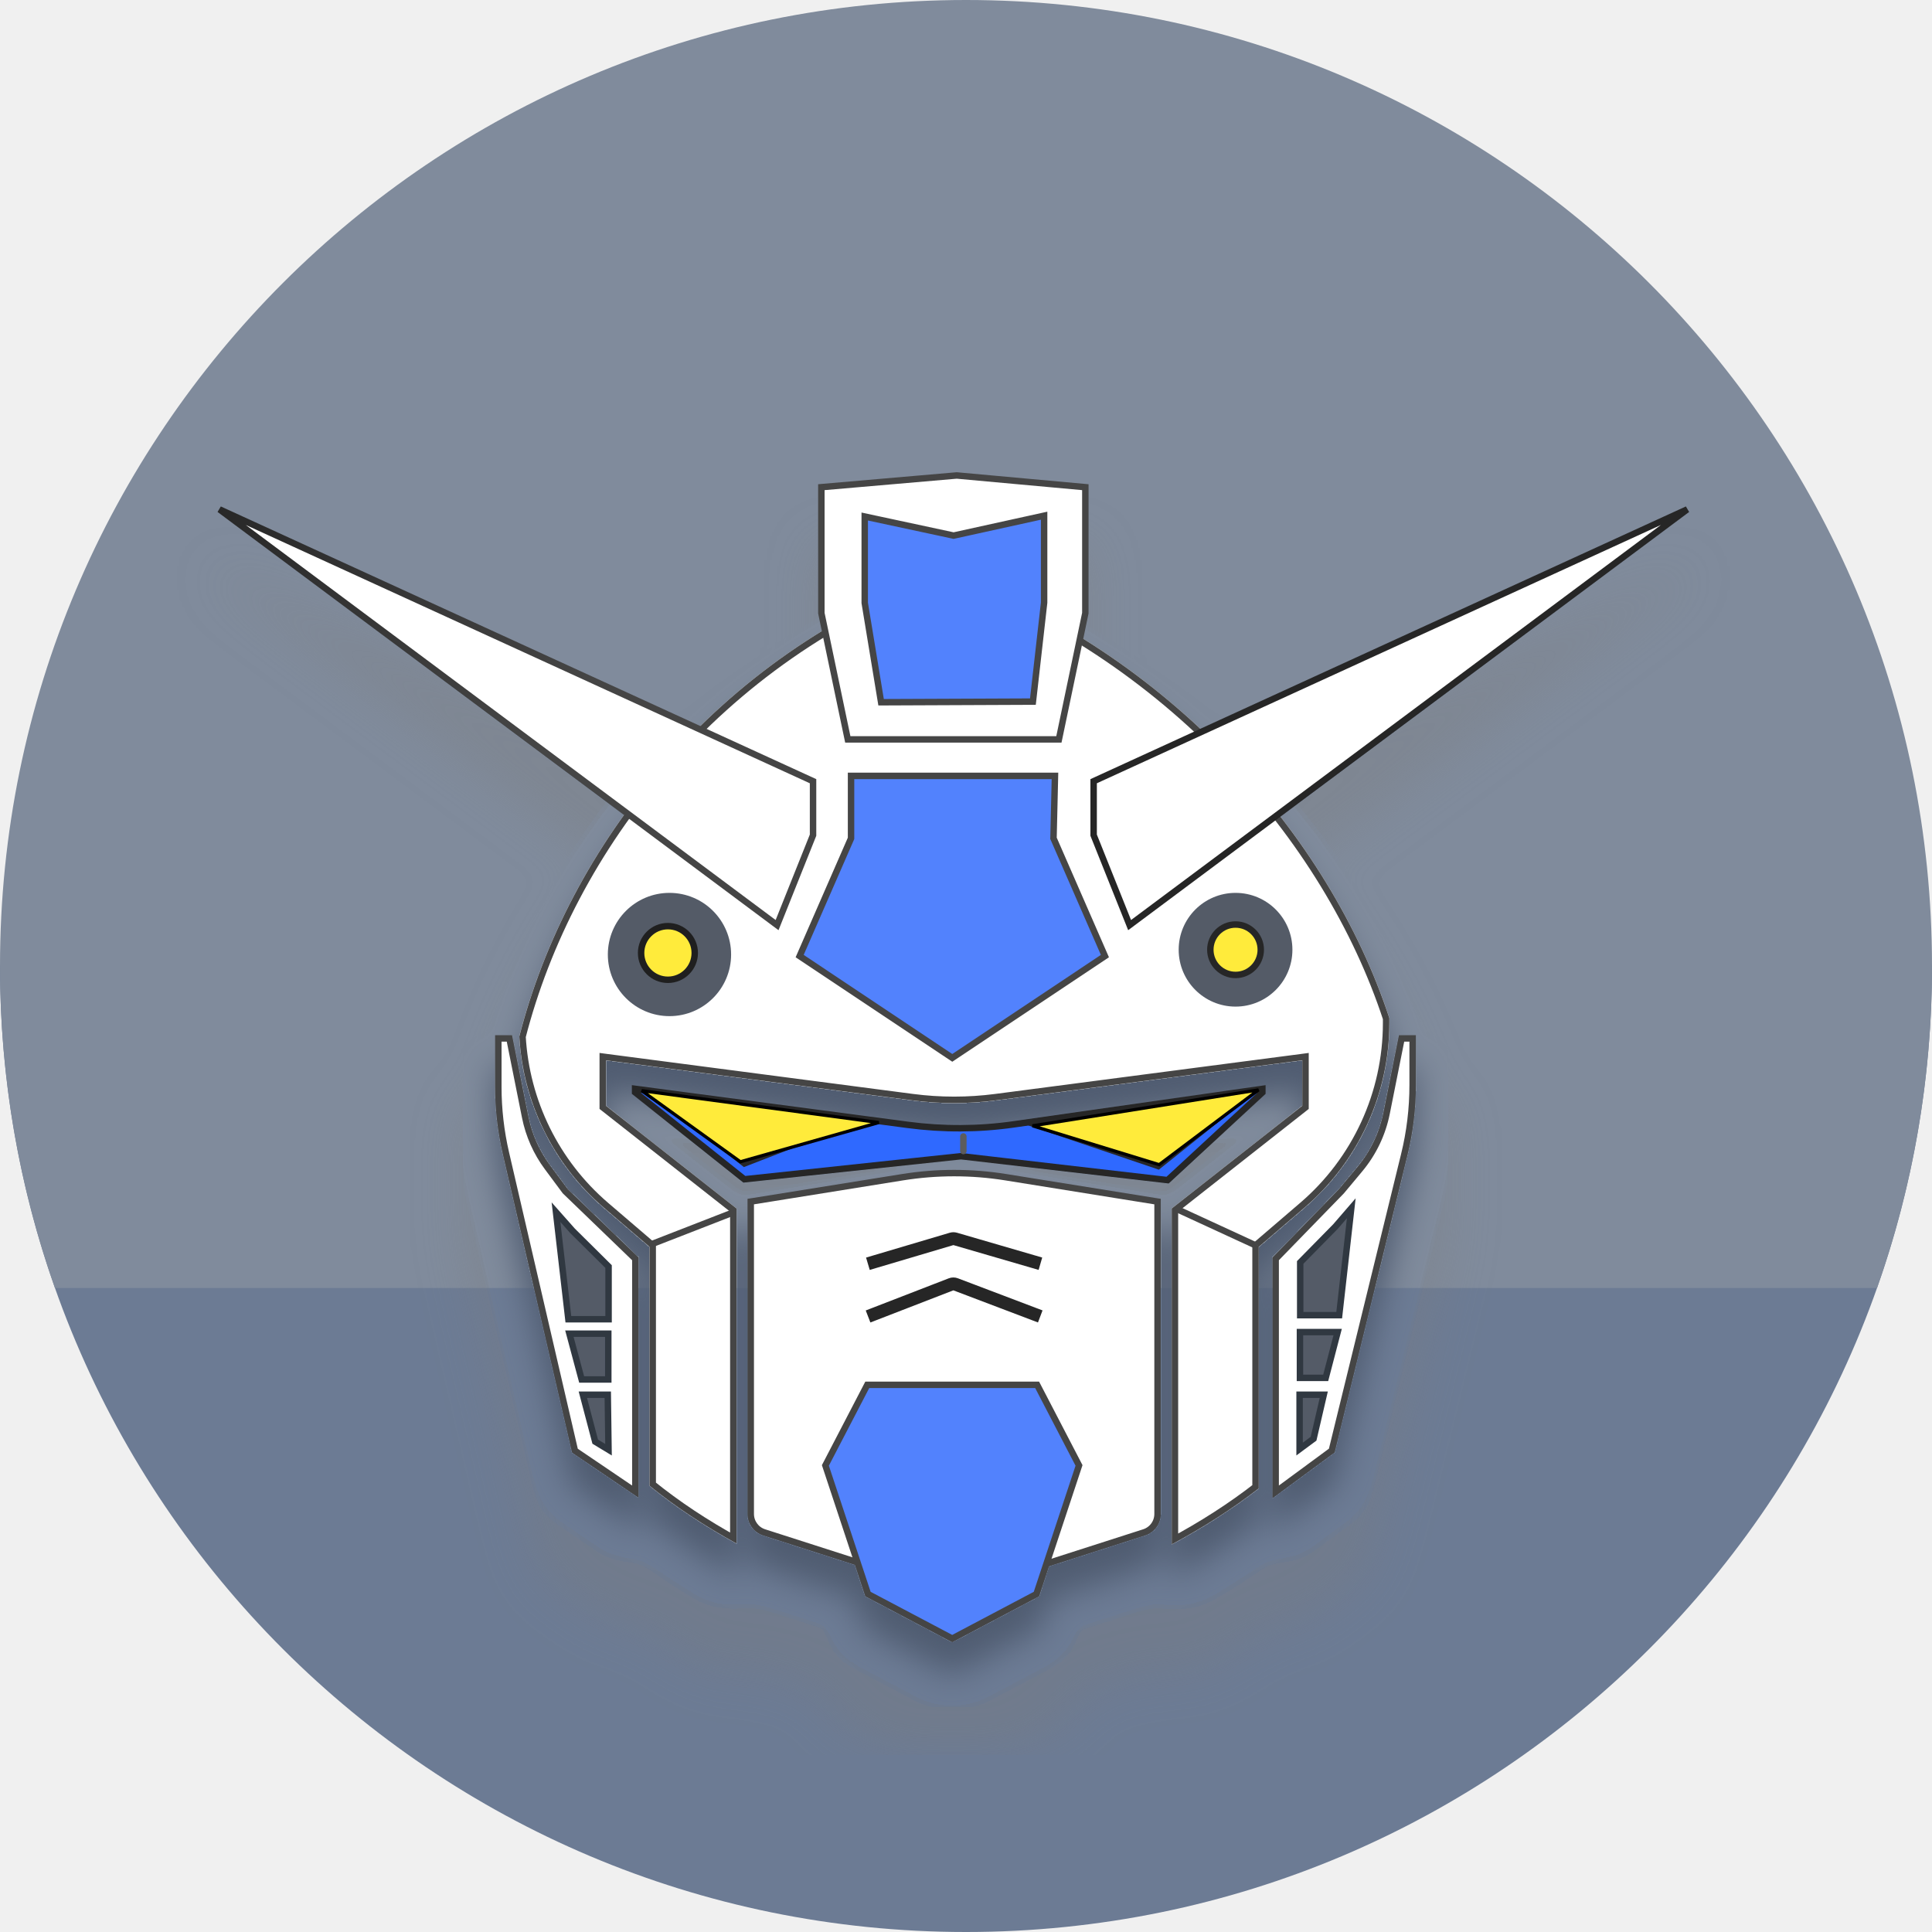
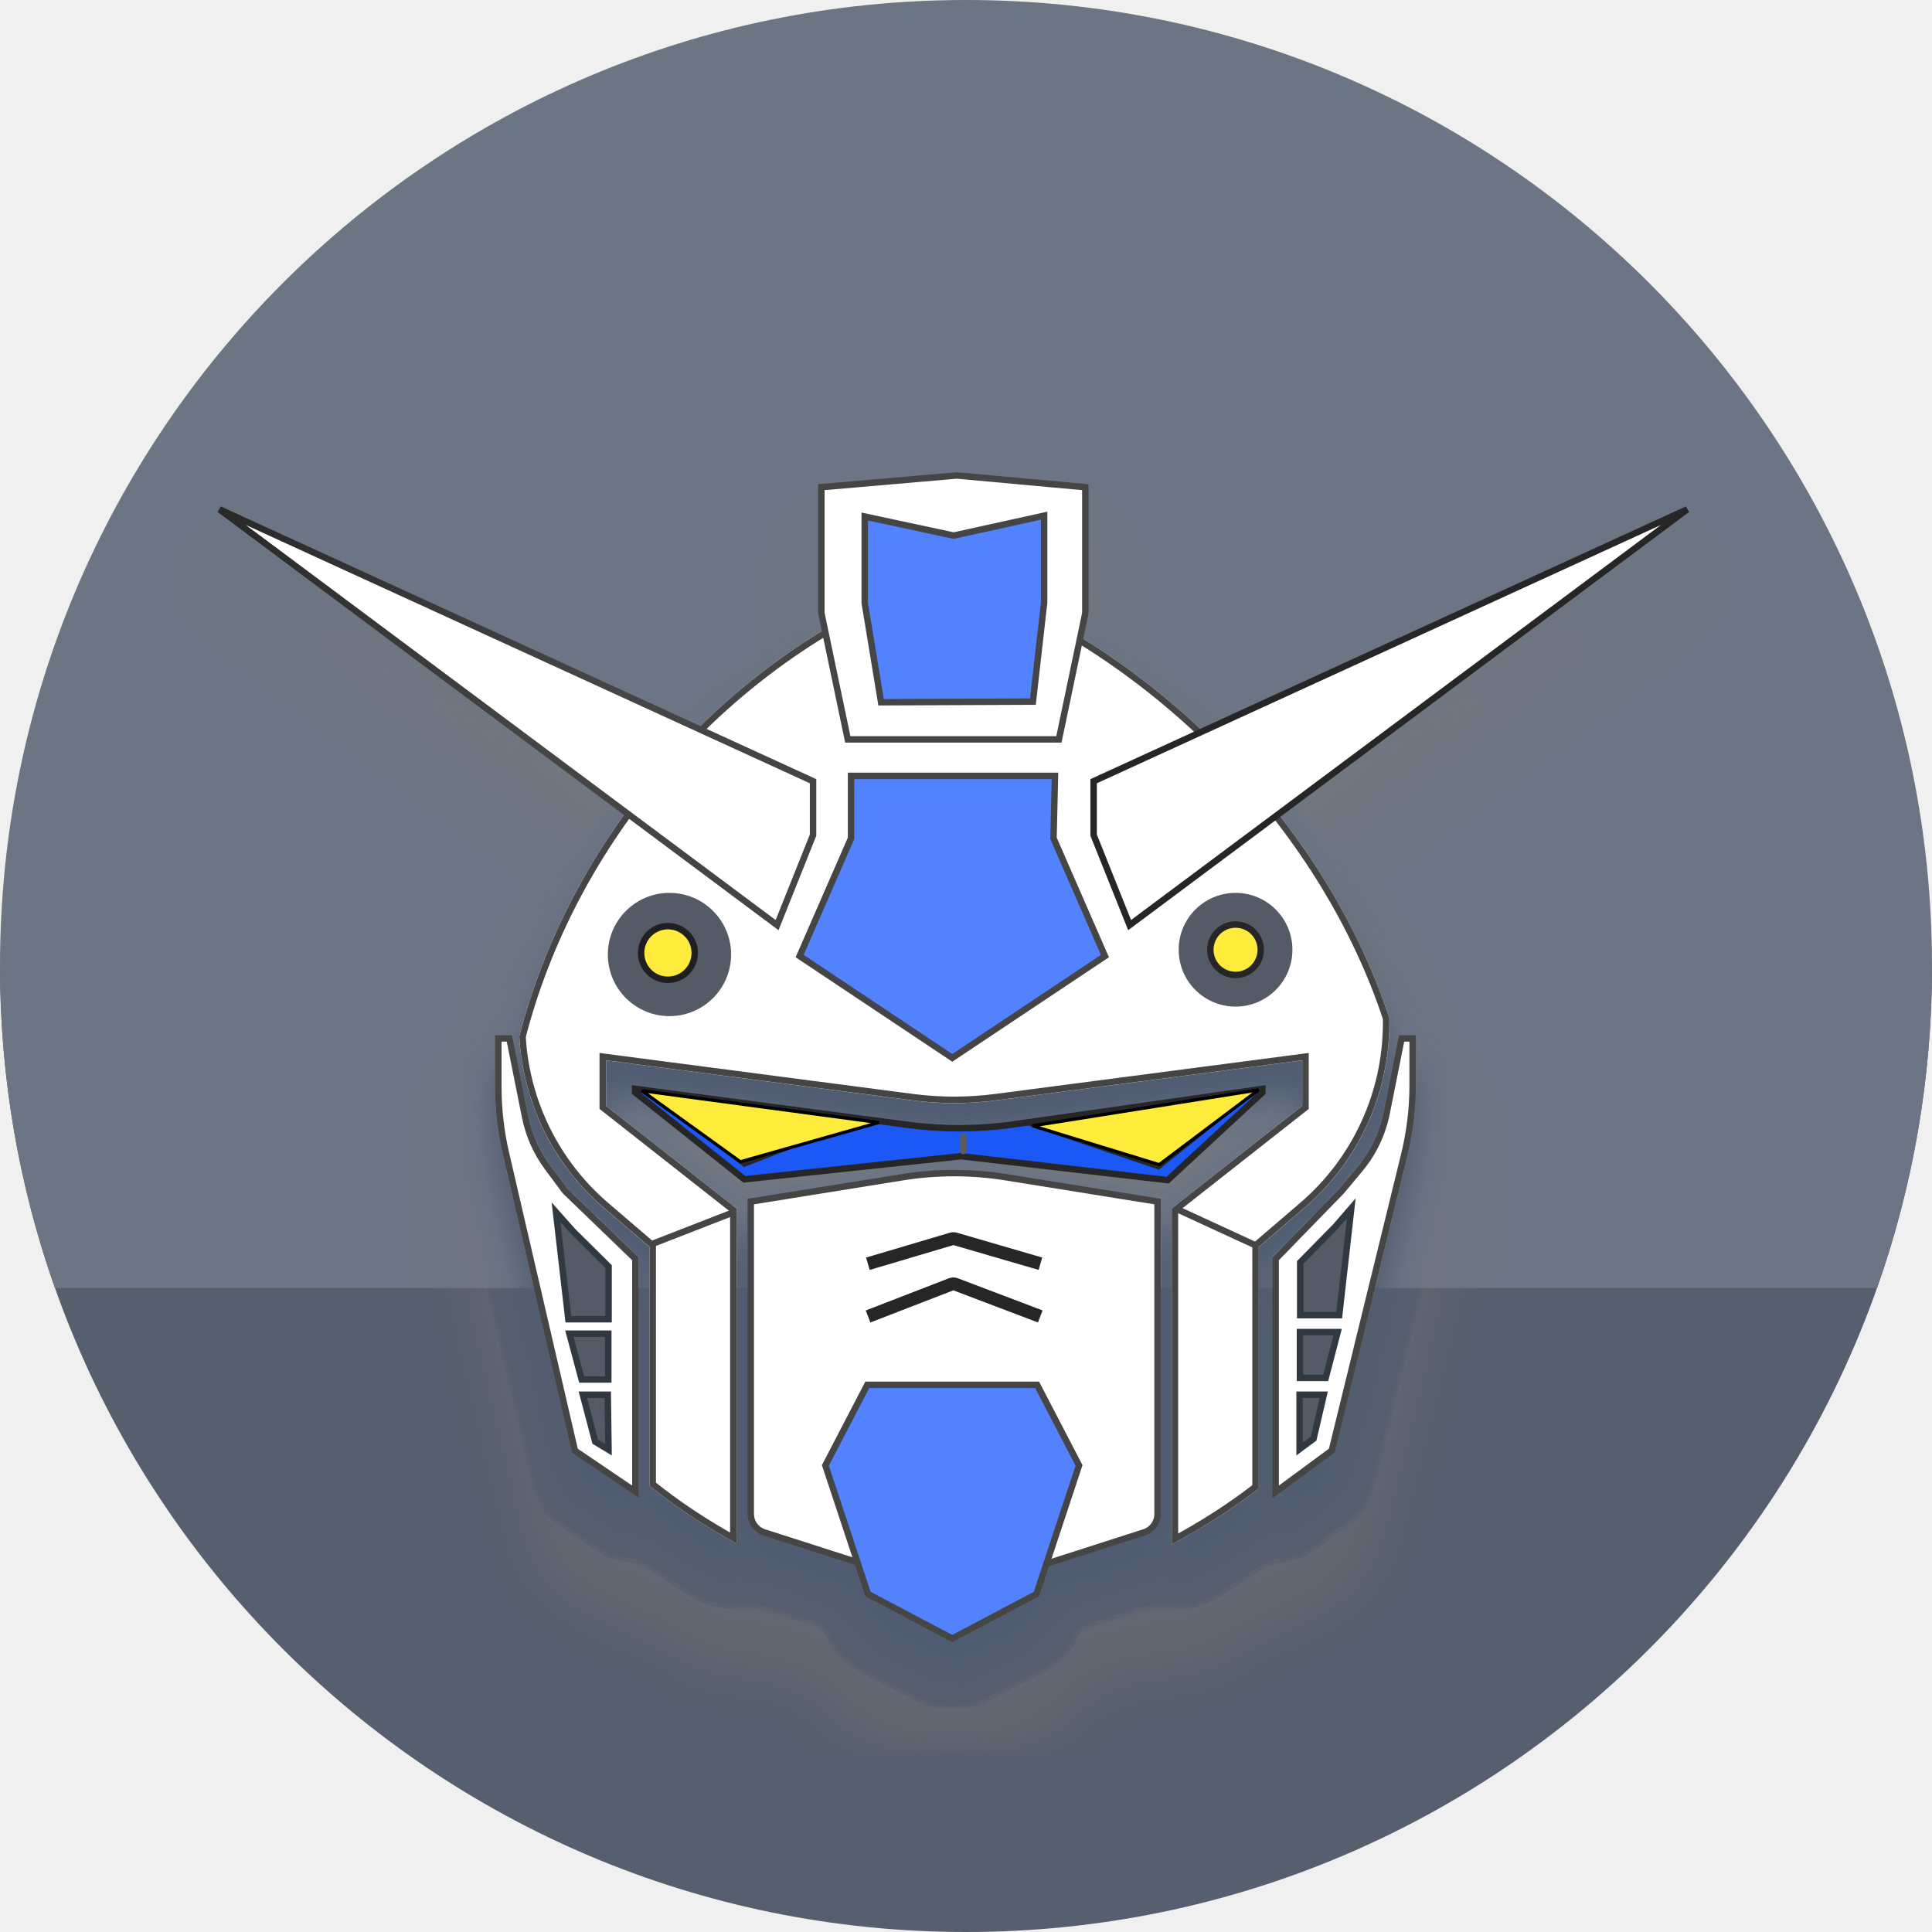
<svg xmlns="http://www.w3.org/2000/svg" width="60" height="60" viewBox="0 0 60 60" fill="none">
-   <path fill-rule="evenodd" clip-rule="evenodd" d="M30 60C46.569 60 60 46.569 60 30H0C0 46.569 13.431 60 30 60Z" fill="#6C7B94" />
-   <path fill-rule="evenodd" clip-rule="evenodd" d="M58.293 40C59.398 36.872 60 33.506 60 30C60 13.431 46.569 0 30 0C13.431 0 0 13.431 0 30C0 33.506 0.602 36.872 1.707 40H58.293Z" fill="#808B9C" />
+   <path fill-rule="evenodd" clip-rule="evenodd" d="M30 60C46.569 60 60 46.569 60 30H0C0 46.569 13.431 60 30 60Z" fill="#565F6D" />
+   <path fill-rule="evenodd" clip-rule="evenodd" d="M58.293 40C59.398 36.872 60 33.506 60 30C60 13.431 46.569 0 30 0C13.431 0 0 13.431 0 30C0 33.506 0.602 36.872 1.707 40H58.293Z" fill="#6C7583" />
  <g filter="url(#filter0_d_406_2)">
    <g filter="url(#filter1_d_406_2)">
      <mask id="path-3-inside-1_406_2" fill="white">
        <path fill-rule="evenodd" clip-rule="evenodd" d="M43.147 31.618V31.771C43.147 33.977 42.183 36.072 40.508 37.508L39.092 38.722V45.672V46.222C38.289 46.847 37.388 47.427 36.389 47.962V37.531L40.444 34.342V32.928L30.928 34.172C30.067 34.285 29.196 34.285 28.335 34.172L18.819 32.928V34.342L22.874 37.531V47.936C21.868 47.385 20.967 46.786 20.171 46.14V45.671V38.72L18.755 37.507C17.186 36.162 16.241 34.238 16.128 32.187C17.634 26.32 22.186 20.361 29.361 17.752C36.303 20.277 41.281 25.938 43.147 31.618Z" />
      </mask>
      <path fill-rule="evenodd" clip-rule="evenodd" d="M43.147 31.618V31.771C43.147 33.977 42.183 36.072 40.508 37.508L39.092 38.722V45.672V46.222C38.289 46.847 37.388 47.427 36.389 47.962V37.531L40.444 34.342V32.928L30.928 34.172C30.067 34.285 29.196 34.285 28.335 34.172L18.819 32.928V34.342L22.874 37.531V47.936C21.868 47.385 20.967 46.786 20.171 46.14V45.671V38.72L18.755 37.507C17.186 36.162 16.241 34.238 16.128 32.187C17.634 26.32 22.186 20.361 29.361 17.752C36.303 20.277 41.281 25.938 43.147 31.618Z" fill="white" />
      <path d="M43.147 31.618H43.347V31.586L43.337 31.555L43.147 31.618ZM40.508 37.508L40.378 37.356L40.508 37.508ZM39.092 38.722L38.962 38.57L38.892 38.63V38.722H39.092ZM39.092 46.222L39.215 46.38L39.292 46.32V46.222H39.092ZM36.389 47.962H36.189V48.297L36.484 48.139L36.389 47.962ZM36.389 37.531L36.266 37.373L36.189 37.434V37.531H36.389ZM40.444 34.342L40.568 34.499L40.644 34.439V34.342H40.444ZM40.444 32.928H40.644V32.7L40.418 32.73L40.444 32.928ZM30.928 34.172L30.902 33.974L30.928 34.172ZM28.335 34.172L28.309 34.371L28.335 34.172ZM18.819 32.928L18.845 32.73L18.619 32.7V32.928H18.819ZM18.819 34.342H18.619V34.439L18.696 34.499L18.819 34.342ZM22.874 37.531H23.074V37.434L22.997 37.373L22.874 37.531ZM22.874 47.936L22.778 48.111L23.074 48.273V47.936H22.874ZM20.171 46.14H19.971V46.235L20.045 46.295L20.171 46.14ZM20.171 38.72H20.371V38.628L20.301 38.568L20.171 38.72ZM18.755 37.507L18.625 37.658H18.625L18.755 37.507ZM16.128 32.187L15.934 32.138L15.926 32.168L15.928 32.199L16.128 32.187ZM29.361 17.752L29.429 17.564L29.361 17.539L29.292 17.564L29.361 17.752ZM42.947 31.618V31.771H43.347V31.618H42.947ZM42.947 31.771C42.947 33.918 42.009 35.959 40.378 37.356L40.639 37.66C42.358 36.186 43.347 34.035 43.347 31.771H42.947ZM40.378 37.356L38.962 38.57L39.223 38.873L40.639 37.66L40.378 37.356ZM38.892 38.722V45.672H39.292V38.722H38.892ZM38.892 45.672V46.222H39.292V45.672H38.892ZM38.969 46.064C38.176 46.682 37.285 47.256 36.295 47.786L36.484 48.139C37.491 47.599 38.402 47.013 39.215 46.38L38.969 46.064ZM36.589 47.962V37.531H36.189V47.962H36.589ZM36.513 37.688L40.568 34.499L40.32 34.185L36.266 37.373L36.513 37.688ZM40.644 34.342V32.928H40.244V34.342H40.644ZM40.418 32.73L30.902 33.974L30.954 34.371L40.47 33.126L40.418 32.73ZM30.902 33.974C30.059 34.084 29.204 34.084 28.361 33.974L28.309 34.371C29.187 34.486 30.076 34.486 30.954 34.371L30.902 33.974ZM28.361 33.974L18.845 32.73L18.793 33.126L28.309 34.371L28.361 33.974ZM18.619 32.928V34.342H19.019V32.928H18.619ZM18.696 34.499L22.75 37.688L22.997 37.373L18.943 34.185L18.696 34.499ZM22.674 37.531V47.936H23.074V37.531H22.674ZM22.97 47.76C21.973 47.214 21.083 46.623 20.297 45.985L20.045 46.295C20.851 46.95 21.762 47.555 22.778 48.111L22.97 47.76ZM20.371 46.14V45.671H19.971V46.14H20.371ZM20.371 45.671V38.72H19.971V45.671H20.371ZM20.301 38.568L18.885 37.355L18.625 37.658L20.041 38.872L20.301 38.568ZM18.885 37.355C17.358 36.046 16.438 34.173 16.327 32.176L15.928 32.199C16.044 34.304 17.015 36.278 18.625 37.658L18.885 37.355ZM16.321 32.237C17.813 26.428 22.322 20.524 29.429 17.94L29.292 17.564C22.05 20.198 17.455 26.212 15.934 32.138L16.321 32.237ZM29.292 17.94C36.176 20.443 41.11 26.057 42.957 31.68L43.337 31.555C41.453 25.818 36.431 20.11 29.429 17.564L29.292 17.94Z" fill="#454545" mask="url(#path-3-inside-1_406_2)" />
      <path d="M23.399 37.303L23.315 37.316V37.401V47.017C23.315 47.278 23.483 47.509 23.732 47.589L29.601 49.473L29.632 49.483L29.663 49.473L35.532 47.589C35.781 47.509 35.949 47.278 35.949 47.017V37.401V37.316L35.865 37.303L31.233 36.559C30.172 36.389 29.092 36.389 28.031 36.559L23.399 37.303Z" fill="white" stroke="#454545" stroke-width="0.2" />
      <path d="M32.209 43.007L33.51 45.51L32.187 49.505L29.572 50.887L26.956 49.505L25.633 45.51L26.934 43.007L29.572 43.007L32.209 43.007Z" fill="#5282FD" stroke="#454545" stroke-width="0.2" />
      <path d="M27.145 39.19L29.551 38.476C29.587 38.465 29.627 38.465 29.663 38.475L32.119 39.19" stroke="#262626" stroke-width="0.4" stroke-linecap="square" />
      <path d="M27.145 40.812L29.536 39.886C29.582 39.869 29.633 39.868 29.679 39.886L32.119 40.812" stroke="#262626" stroke-width="0.4" stroke-linecap="square" />
      <path d="M19.731 39.136V39.094L19.7 39.065L17.552 36.993L17.003 36.254C16.659 35.791 16.422 35.258 16.309 34.692L15.836 32.329L15.82 32.249H15.738H15.576H15.476V32.349V33.752C15.476 34.444 15.555 35.133 15.711 35.807L17.846 45.013L17.855 45.051L17.887 45.074L19.574 46.217L19.731 46.323V46.135V39.136Z" fill="white" stroke="#454545" stroke-width="0.2" />
      <path d="M18.064 42.841L17.683 41.419H18.891V42.841H18.064Z" fill="#545B67" stroke="#303841" stroke-width="0.2" />
      <path d="M17.775 38.218L17.775 38.218L17.779 38.223L18.355 38.793L18.9 39.334V40.971H17.651L17.267 37.645L17.775 38.218Z" fill="#545B67" stroke="#303841" stroke-width="0.2" />
      <path d="M18.485 44.772L18.101 43.315H18.875L18.898 45.022L18.485 44.772Z" fill="#545B67" stroke="#303841" stroke-width="0.2" />
      <path d="M39.617 39.136V39.096L39.645 39.067L41.663 36.992L42.233 36.309C42.649 35.809 42.934 35.214 43.062 34.576L43.511 32.329L43.527 32.249H43.609H43.771H43.871V32.349V33.695C43.871 34.425 43.784 35.152 43.61 35.86L41.368 45.014L41.359 45.05L41.33 45.071L39.776 46.215L39.617 46.332V46.135V39.136Z" fill="white" stroke="#454545" stroke-width="0.2" />
      <path d="M41.171 42.791L41.542 41.369H40.371V42.791H41.171Z" fill="#545B67" stroke="#303841" stroke-width="0.2" />
      <path d="M41.475 38.091L41.475 38.091L41.471 38.095L40.379 39.206V40.844H41.59L41.965 37.524L41.475 38.091Z" fill="#545B67" stroke="#303841" stroke-width="0.2" />
      <path d="M40.794 44.681L41.111 43.315H40.36V45.002L40.794 44.681Z" fill="#545B67" stroke="#303841" stroke-width="0.2" />
    </g>
    <circle cx="20.791" cy="29.643" r="1.914" fill="#545B67" />
    <circle cx="20.743" cy="29.595" r="0.833" fill="#FFEB3B" stroke="#1F1F1F" stroke-width="0.2" />
    <circle cx="38.371" cy="29.495" r="1.766" fill="#545B67" />
    <circle cx="38.371" cy="29.495" r="0.783" fill="#FFEB3B" stroke="#262626" stroke-width="0.2" />
-     <path d="M29.855 35.908L29.844 35.907L29.833 35.908L23.116 36.624L19.723 33.922V33.814L28.194 34.934C29.289 35.079 30.398 35.074 31.491 34.917L39.204 33.816L39.204 33.927L36.261 36.65L29.855 35.908Z" fill="#2F69FF" stroke="#262626" stroke-width="0.2" />
+     <path d="M29.855 35.908L29.844 35.907L29.833 35.908L23.116 36.624L19.723 33.922V33.814L28.194 34.934C29.289 35.079 30.398 35.074 31.491 34.917L39.204 33.816L39.204 33.927L36.261 36.65L29.855 35.908Z" fill="#1B58F5" stroke="#262626" stroke-width="0.2" />
    <path d="M20.021 33.794L27.019 34.727L23.102 36.245L20.021 33.794Z" fill="#262626" />
    <path d="M39.234 33.727L31.806 34.908L35.989 36.325L39.234 33.727Z" fill="#262626" />
    <path d="M22.992 36.08L19.93 33.873L27.292 34.861L22.992 36.08Z" fill="#FFEB3B" stroke="black" stroke-width="0.1" />
    <path d="M35.999 36.17L39.084 33.848L32.067 34.963L35.999 36.17Z" fill="#FFEB3B" stroke="black" stroke-width="0.1" />
    <line x1="29.918" y1="35.293" x2="29.918" y2="35.746" stroke="#5C5C5C" stroke-width="0.2" stroke-linecap="round" />
    <path d="M26.43 26.014V24.096L29.574 24.096L32.763 24.096L32.718 26.012L32.717 26.034L32.726 26.054L34.314 29.692L29.574 32.853L24.834 29.692L26.422 26.054L26.43 26.035V26.014Z" fill="#5282FD" stroke="#454545" stroke-width="0.2" />
    <path d="M25.25 25.937L24.133 28.73L6.816 15.819L25.25 24.261L25.25 25.937Z" fill="white" stroke="url(#paint0_linear_406_2)" stroke-width="0.2" />
    <path d="M33.964 25.937L35.081 28.73L52.398 15.819L33.964 24.261L33.964 25.937Z" fill="white" stroke="url(#paint1_linear_406_2)" stroke-width="0.2" />
    <path d="M25.508 19.041V15.13L29.712 14.766L33.706 15.13V19.041L32.885 22.963H26.329L25.508 19.041Z" fill="white" stroke="#454545" stroke-width="0.2" />
    <path d="M26.855 18.725L26.855 16.041L29.591 16.628L29.613 16.633L29.635 16.629L32.426 16.015L32.426 18.716L32.078 21.789L27.363 21.809L26.855 18.725Z" fill="#5282FD" stroke="#454545" stroke-width="0.2" stroke-linecap="round" />
    <path d="M20.3 38.614L22.7 37.68" stroke="#454545" stroke-width="0.2" stroke-linecap="square" />
    <path d="M38.86 38.614L36.66 37.6" stroke="#454545" stroke-width="0.2" stroke-linecap="square" />
  </g>
  <defs>
    <filter id="filter0_d_406_2" x="4.5" y="14.665" width="50.214" height="39.835" filterUnits="userSpaceOnUse" color-interpolation-filters="sRGB">
      <feFlood flood-opacity="0" result="BackgroundImageFix" />
      <feColorMatrix in="SourceAlpha" type="matrix" values="0 0 0 0 0 0 0 0 0 0 0 0 0 0 0 0 0 0 127 0" result="hardAlpha" />
      <feOffset dy="2" />
      <feGaussianBlur stdDeviation="0.75" />
      <feComposite in2="hardAlpha" operator="out" />
      <feColorMatrix type="matrix" values="0 0 0 0 0.483 0 0 0 0 0.483 0 0 0 0 0.483 0 0 0 0.3 0" />
      <feBlend mode="normal" in2="BackgroundImageFix" result="effect1_dropShadow_406_2" />
      <feBlend mode="normal" in="SourceGraphic" in2="effect1_dropShadow_406_2" result="shape" />
    </filter>
    <filter id="filter1_d_406_2" x="14.376" y="17.752" width="30.595" height="35.248" filterUnits="userSpaceOnUse" color-interpolation-filters="sRGB">
      <feFlood flood-opacity="0" result="BackgroundImageFix" />
      <feColorMatrix in="SourceAlpha" type="matrix" values="0 0 0 0 0 0 0 0 0 0 0 0 0 0 0 0 0 0 127 0" result="hardAlpha" />
      <feOffset dy="1" />
      <feGaussianBlur stdDeviation="0.5" />
      <feComposite in2="hardAlpha" operator="out" />
      <feColorMatrix type="matrix" values="0 0 0 0 0.311 0 0 0 0 0.36 0 0 0 0 0.442 0 0 0 1 0" />
      <feBlend mode="normal" in2="BackgroundImageFix" result="effect1_dropShadow_406_2" />
      <feBlend mode="normal" in="SourceGraphic" in2="effect1_dropShadow_406_2" result="shape" />
    </filter>
    <linearGradient id="paint0_linear_406_2" x1="8.724" y1="12.668" x2="24.397" y2="28.674" gradientUnits="userSpaceOnUse">
      <stop stop-color="#262626" />
      <stop offset="0.569" stop-color="#454545" />
    </linearGradient>
    <linearGradient id="paint1_linear_406_2" x1="50.49" y1="12.668" x2="34.817" y2="28.674" gradientUnits="userSpaceOnUse">
      <stop stop-color="#262626" />
      <stop offset="0.392" stop-color="#262626" />
    </linearGradient>
  </defs>
</svg>
